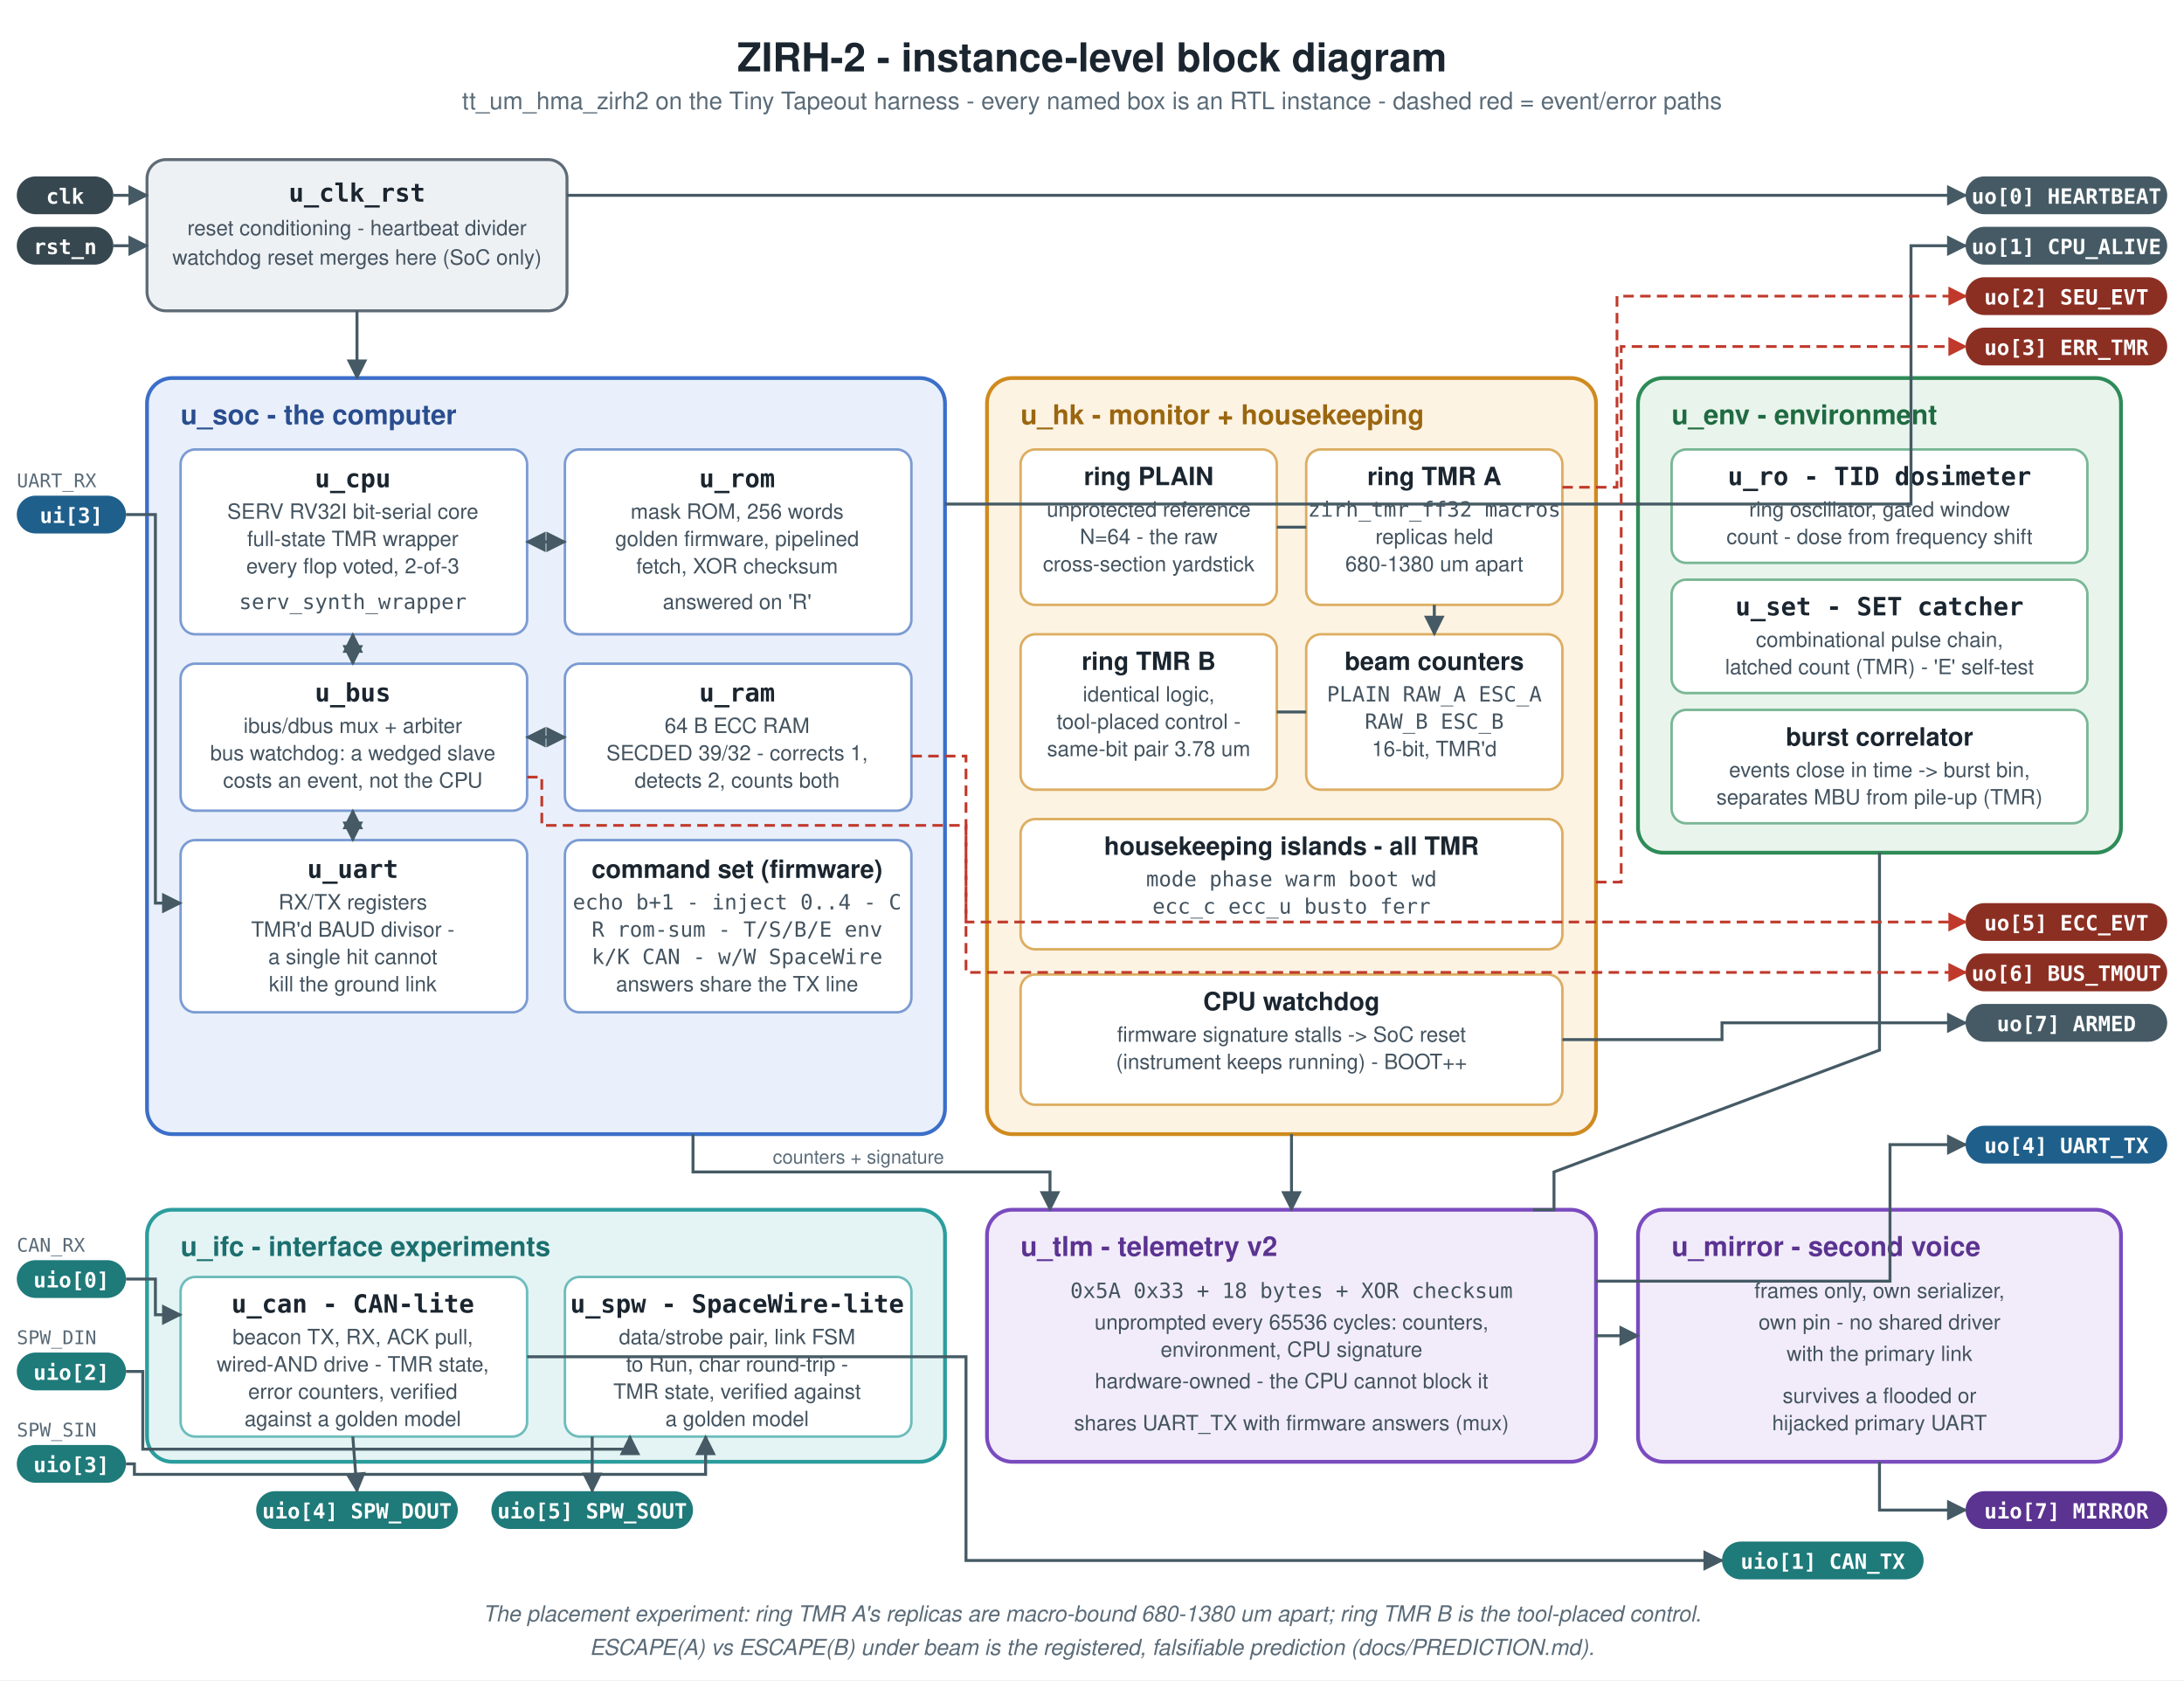
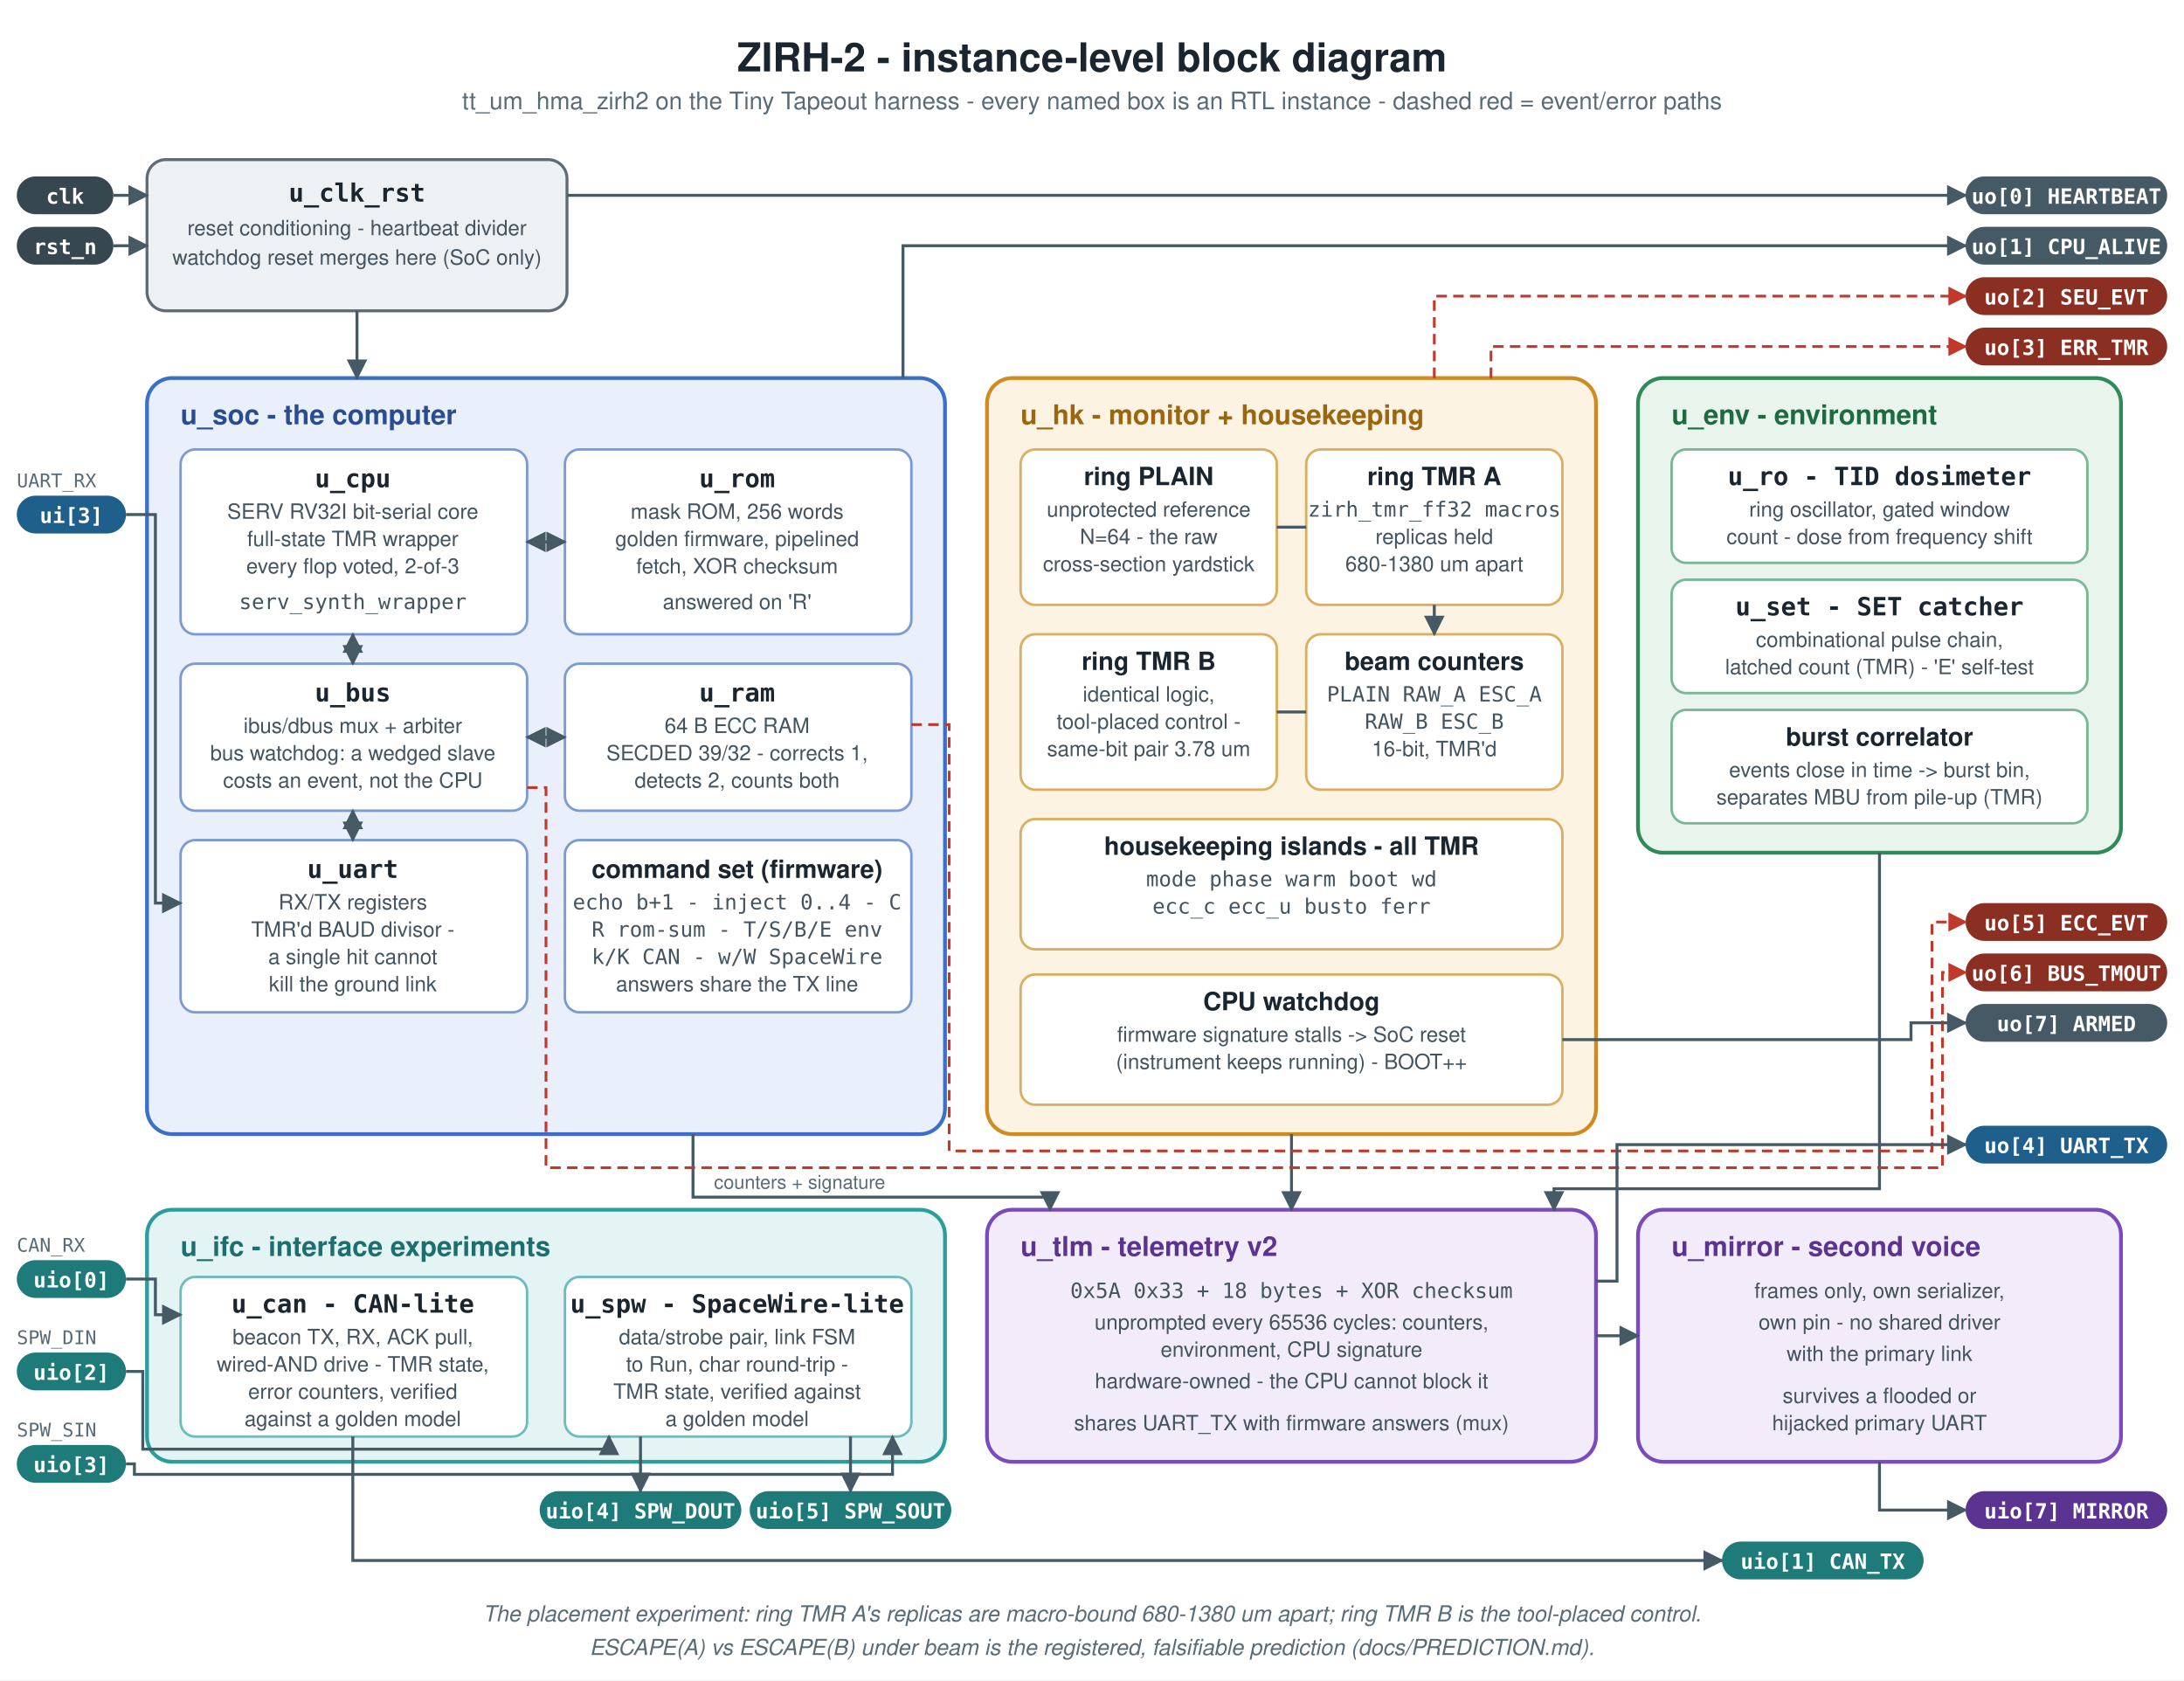
<svg xmlns="http://www.w3.org/2000/svg" viewBox="0 0 1040 800" font-family="-apple-system,'Segoe UI',Helvetica,Arial,sans-serif">
  <defs>
    <marker id="arr" viewBox="0 0 10 10" refX="9" refY="5" markerWidth="7" markerHeight="7" orient="auto-start-reverse">
      <path d="M0 0 L10 5 L0 10 z" fill="#455a64" />
    </marker>
    <marker id="arrE" viewBox="0 0 10 10" refX="9" refY="5" markerWidth="7" markerHeight="7" orient="auto-start-reverse">
      <path d="M0 0 L10 5 L0 10 z" fill="#c0392b" />
    </marker>
  </defs>
  <style>
    .bg      { fill: #ffffff; }
    .title   { font-size: 19px; font-weight: 700; fill: #1a252f; }
    .sub     { font-size: 11.5px; fill: #5a6b78; }
    .gtitle  { font-size: 13px; font-weight: 700; }
    .btitle  { font-size: 12px; font-weight: 600; fill: #1a252f; }
    .btext   { font-size: 10px; fill: #43535f; }
    .mono    { font-family: 'SFMono-Regular',Consolas,Menlo,monospace; }
    .pin     { font-size: 10px; font-weight: 600; fill: #ffffff; }
    .pinlbl  { font-size: 9px; fill: #5a6b78; }
    .wire    { stroke: #455a64; stroke-width: 1.4; fill: none; }
    .ewire   { stroke: #c0392b; stroke-width: 1.3; fill: none; stroke-dasharray: 5 3; }
    .note    { font-size: 10.5px; fill: #5a6b78; font-style: italic; }
  </style>
  <rect x="0" y="0" width="1040" height="800" class="bg" />
  <text x="520" y="34" text-anchor="middle" class="title">ZIRH-2 - instance-level block diagram</text>
  <text x="520" y="52" text-anchor="middle" class="sub">tt_um_hma_zirh2 on the Tiny Tapeout harness - every named box is an RTL instance - dashed red = event/error paths</text>
  <rect x="70" y="76" width="200" height="72" rx="9" fill="#eef1f4" stroke="#5f6b76" stroke-width="1.4" />
  <text x="170" y="96" text-anchor="middle" class="btitle mono">u_clk_rst</text>
  <text x="170" y="112" text-anchor="middle" class="btext">reset conditioning - heartbeat divider</text>
  <text x="170" y="126" text-anchor="middle" class="btext">watchdog reset merges here (SoC only)</text>
  <g class="mono">
    <rect x="8" y="84" width="46" height="18" rx="9" fill="#37474f" />
    <text x="31" y="97" text-anchor="middle" class="pin">clk</text>
    <rect x="8" y="108" width="46" height="18" rx="9" fill="#37474f" />
    <text x="31" y="121" text-anchor="middle" class="pin">rst_n</text>
    <text x="8" y="232" class="pinlbl">UART_RX</text>
    <rect x="8" y="236" width="52" height="18" rx="9" fill="#1f5f8b" />
    <text x="34" y="249" text-anchor="middle" class="pin">ui[3]</text>
    <text x="8" y="596" class="pinlbl">CAN_RX</text>
    <rect x="8" y="600" width="52" height="18" rx="9" fill="#1f7a7a" />
    <text x="34" y="613" text-anchor="middle" class="pin">uio[0]</text>
    <text x="8" y="640" class="pinlbl">SPW_DIN</text>
    <rect x="8" y="644" width="52" height="18" rx="9" fill="#1f7a7a" />
    <text x="34" y="657" text-anchor="middle" class="pin">uio[2]</text>
    <text x="8" y="684" class="pinlbl">SPW_SIN</text>
    <rect x="8" y="688" width="52" height="18" rx="9" fill="#1f7a7a" />
    <text x="34" y="701" text-anchor="middle" class="pin">uio[3]</text>
  </g>
  <path d="M54 93 L70 93" class="wire" marker-end="url(#arr)" />
  <path d="M54 117 L70 117" class="wire" marker-end="url(#arr)" />
  <rect x="70" y="180" width="380" height="360" rx="12" fill="#e9f0fb" stroke="#3b6fc9" stroke-width="1.8" />
  <text x="86" y="202" class="gtitle" fill="#2a4d8f">u_soc - the computer</text>
  <rect x="86" y="214" width="165" height="88" rx="7" fill="#ffffff" stroke="#7b9bd2" stroke-width="1.2" />
  <text x="168" y="232" text-anchor="middle" class="btitle mono">u_cpu</text>
  <text x="168" y="247" text-anchor="middle" class="btext">SERV RV32I bit-serial core</text>
  <text x="168" y="260" text-anchor="middle" class="btext">full-state TMR wrapper</text>
  <text x="168" y="273" text-anchor="middle" class="btext">every flop voted, 2-of-3</text>
  <text x="168" y="290" text-anchor="middle" class="btext mono">serv_synth_wrapper</text>
  <rect x="269" y="214" width="165" height="88" rx="7" fill="#ffffff" stroke="#7b9bd2" stroke-width="1.2" />
  <text x="351" y="232" text-anchor="middle" class="btitle mono">u_rom</text>
  <text x="351" y="247" text-anchor="middle" class="btext">mask ROM, 256 words</text>
  <text x="351" y="260" text-anchor="middle" class="btext">golden firmware, pipelined</text>
  <text x="351" y="273" text-anchor="middle" class="btext">fetch, XOR checksum</text>
  <text x="351" y="290" text-anchor="middle" class="btext">answered on 'R'</text>
  <rect x="86" y="316" width="165" height="70" rx="7" fill="#ffffff" stroke="#7b9bd2" stroke-width="1.2" />
  <text x="168" y="334" text-anchor="middle" class="btitle mono">u_bus</text>
  <text x="168" y="349" text-anchor="middle" class="btext">ibus/dbus mux + arbiter</text>
  <text x="168" y="362" text-anchor="middle" class="btext">bus watchdog: a wedged slave</text>
  <text x="168" y="375" text-anchor="middle" class="btext">costs an event, not the CPU</text>
  <rect x="269" y="316" width="165" height="70" rx="7" fill="#ffffff" stroke="#7b9bd2" stroke-width="1.2" />
  <text x="351" y="334" text-anchor="middle" class="btitle mono">u_ram</text>
  <text x="351" y="349" text-anchor="middle" class="btext">64 B ECC RAM</text>
  <text x="351" y="362" text-anchor="middle" class="btext">SECDED 39/32 - corrects 1,</text>
  <text x="351" y="375" text-anchor="middle" class="btext">detects 2, counts both</text>
  <rect x="86" y="400" width="165" height="82" rx="7" fill="#ffffff" stroke="#7b9bd2" stroke-width="1.2" />
  <text x="168" y="418" text-anchor="middle" class="btitle mono">u_uart</text>
  <text x="168" y="433" text-anchor="middle" class="btext">RX/TX registers</text>
  <text x="168" y="446" text-anchor="middle" class="btext">TMR'd BAUD divisor -</text>
  <text x="168" y="459" text-anchor="middle" class="btext">a single hit cannot</text>
  <text x="168" y="472" text-anchor="middle" class="btext">kill the ground link</text>
  <rect x="269" y="400" width="165" height="82" rx="7" fill="#ffffff" stroke="#7b9bd2" stroke-width="1.2" />
  <text x="351" y="418" text-anchor="middle" class="btitle">command set (firmware)</text>
  <text x="351" y="433" text-anchor="middle" class="btext mono">echo b+1 - inject 0..4 - C</text>
  <text x="351" y="446" text-anchor="middle" class="btext mono">R rom-sum - T/S/B/E env</text>
  <text x="351" y="459" text-anchor="middle" class="btext mono">k/K CAN - w/W SpaceWire</text>
  <text x="351" y="472" text-anchor="middle" class="btext">answers share the TX line</text>
  <path d="M251 258 L269 258" class="wire" marker-end="url(#arr)" marker-start="url(#arr)" />
  <path d="M168 302 L168 316" class="wire" marker-end="url(#arr)" marker-start="url(#arr)" />
  <path d="M251 351 L269 351" class="wire" marker-end="url(#arr)" marker-start="url(#arr)" />
  <path d="M168 386 L168 400" class="wire" marker-end="url(#arr)" marker-start="url(#arr)" />
  <path d="M60 245 L74 245 L74 430 L86 430" class="wire" marker-end="url(#arr)" />
  <path d="M170 148 L170 180" class="wire" marker-end="url(#arr)" />
  <rect x="470" y="180" width="290" height="360" rx="12" fill="#fdf3e3" stroke="#d08a1f" stroke-width="1.8" />
  <text x="486" y="202" class="gtitle" fill="#9a660f">u_hk - monitor + housekeeping</text>
  <rect x="486" y="214" width="122" height="74" rx="7" fill="#ffffff" stroke="#dcae62" stroke-width="1.2" />
  <text x="547" y="231" text-anchor="middle" class="btitle">ring PLAIN</text>
  <text x="547" y="246" text-anchor="middle" class="btext">unprotected reference</text>
  <text x="547" y="259" text-anchor="middle" class="btext">N=64 - the raw</text>
  <text x="547" y="272" text-anchor="middle" class="btext">cross-section yardstick</text>
  <rect x="622" y="214" width="122" height="74" rx="7" fill="#ffffff" stroke="#dcae62" stroke-width="1.2" />
  <text x="683" y="231" text-anchor="middle" class="btitle">ring TMR A</text>
  <text x="683" y="246" text-anchor="middle" class="btext mono">zirh_tmr_ff32 macros</text>
  <text x="683" y="259" text-anchor="middle" class="btext">replicas held</text>
  <text x="683" y="272" text-anchor="middle" class="btext">680-1380 um apart</text>
  <rect x="486" y="302" width="122" height="74" rx="7" fill="#ffffff" stroke="#dcae62" stroke-width="1.2" />
  <text x="547" y="319" text-anchor="middle" class="btitle">ring TMR B</text>
  <text x="547" y="334" text-anchor="middle" class="btext">identical logic,</text>
  <text x="547" y="347" text-anchor="middle" class="btext">tool-placed control -</text>
  <text x="547" y="360" text-anchor="middle" class="btext">same-bit pair 3.78 um</text>
  <rect x="622" y="302" width="122" height="74" rx="7" fill="#ffffff" stroke="#dcae62" stroke-width="1.2" />
  <text x="683" y="319" text-anchor="middle" class="btitle">beam counters</text>
  <text x="683" y="334" text-anchor="middle" class="btext mono">PLAIN RAW_A ESC_A</text>
  <text x="683" y="347" text-anchor="middle" class="btext mono">RAW_B ESC_B</text>
  <text x="683" y="360" text-anchor="middle" class="btext">16-bit, TMR'd</text>
  <rect x="486" y="390" width="258" height="62" rx="7" fill="#ffffff" stroke="#dcae62" stroke-width="1.2" />
  <text x="615" y="407" text-anchor="middle" class="btitle">housekeeping islands - all TMR</text>
  <text x="615" y="422" text-anchor="middle" class="btext mono">mode phase warm boot wd</text>
  <text x="615" y="435" text-anchor="middle" class="btext mono">ecc_c ecc_u busto ferr</text>
  <rect x="486" y="464" width="258" height="62" rx="7" fill="#ffffff" stroke="#dcae62" stroke-width="1.2" />
  <text x="615" y="481" text-anchor="middle" class="btitle">CPU watchdog</text>
  <text x="615" y="496" text-anchor="middle" class="btext">firmware signature stalls -&gt; SoC reset</text>
  <text x="615" y="509" text-anchor="middle" class="btext">(instrument keeps running) - BOOT++</text>
  <path d="M608 251 L622 251" class="wire" />
  <path d="M608 339 L622 339" class="wire" />
  <path d="M683 288 L683 302" class="wire" marker-end="url(#arr)" />
  <rect x="780" y="180" width="230" height="226" rx="12" fill="#e9f5ec" stroke="#2e8b57" stroke-width="1.8" />
  <text x="796" y="202" class="gtitle" fill="#1f6b41">u_env - environment</text>
  <rect x="796" y="214" width="198" height="54" rx="7" fill="#ffffff" stroke="#79b795" stroke-width="1.2" />
  <text x="895" y="231" text-anchor="middle" class="btitle mono">u_ro - TID dosimeter</text>
  <text x="895" y="246" text-anchor="middle" class="btext">ring oscillator, gated window</text>
  <text x="895" y="259" text-anchor="middle" class="btext">count - dose from frequency shift</text>
  <rect x="796" y="276" width="198" height="54" rx="7" fill="#ffffff" stroke="#79b795" stroke-width="1.2" />
  <text x="895" y="293" text-anchor="middle" class="btitle mono">u_set - SET catcher</text>
  <text x="895" y="308" text-anchor="middle" class="btext">combinational pulse chain,</text>
  <text x="895" y="321" text-anchor="middle" class="btext">latched count (TMR) - 'E' self-test</text>
  <rect x="796" y="338" width="198" height="54" rx="7" fill="#ffffff" stroke="#79b795" stroke-width="1.2" />
  <text x="895" y="355" text-anchor="middle" class="btitle">burst correlator</text>
  <text x="895" y="370" text-anchor="middle" class="btext">events close in time -&gt; burst bin,</text>
  <text x="895" y="383" text-anchor="middle" class="btext">separates MBU from pile-up (TMR)</text>
  <rect x="470" y="576" width="290" height="120" rx="12" fill="#f2ecfa" stroke="#7a4bbf" stroke-width="1.8" />
  <text x="486" y="598" class="gtitle" fill="#5b3391">u_tlm - telemetry v2</text>
  <text x="615" y="618" text-anchor="middle" class="btext mono">0x5A 0x33 + 18 bytes + XOR checksum</text>
  <text x="615" y="633" text-anchor="middle" class="btext">unprompted every 65536 cycles: counters,</text>
  <text x="615" y="646" text-anchor="middle" class="btext">environment, CPU signature</text>
  <text x="615" y="661" text-anchor="middle" class="btext">hardware-owned - the CPU cannot block it</text>
  <text x="615" y="681" text-anchor="middle" class="btext">shares UART_TX with firmware answers (mux)</text>
  <rect x="780" y="576" width="230" height="120" rx="12" fill="#f2ecfa" stroke="#7a4bbf" stroke-width="1.8" />
  <text x="796" y="598" class="gtitle" fill="#5b3391">u_mirror - second voice</text>
  <text x="895" y="618" text-anchor="middle" class="btext">frames only, own serializer,</text>
  <text x="895" y="633" text-anchor="middle" class="btext">own pin - no shared driver</text>
  <text x="895" y="648" text-anchor="middle" class="btext">with the primary link</text>
  <text x="895" y="668" text-anchor="middle" class="btext">survives a flooded or</text>
  <text x="895" y="681" text-anchor="middle" class="btext">hijacked primary UART</text>
  <rect x="70" y="576" width="380" height="120" rx="12" fill="#e4f4f4" stroke="#2b9d9d" stroke-width="1.8" />
  <text x="86" y="598" class="gtitle" fill="#1c6f6f">u_ifc - interface experiments</text>
  <rect x="86" y="608" width="165" height="76" rx="7" fill="#ffffff" stroke="#6fbcbc" stroke-width="1.2" />
  <text x="168" y="625" text-anchor="middle" class="btitle mono">u_can - CAN-lite</text>
  <text x="168" y="640" text-anchor="middle" class="btext">beacon TX, RX, ACK pull,</text>
  <text x="168" y="653" text-anchor="middle" class="btext">wired-AND drive - TMR state,</text>
  <text x="168" y="666" text-anchor="middle" class="btext">error counters, verified</text>
  <text x="168" y="679" text-anchor="middle" class="btext">against a golden model</text>
  <rect x="269" y="608" width="165" height="76" rx="7" fill="#ffffff" stroke="#6fbcbc" stroke-width="1.2" />
  <text x="351" y="625" text-anchor="middle" class="btitle mono">u_spw - SpaceWire-lite</text>
  <text x="351" y="640" text-anchor="middle" class="btext">data/strobe pair, link FSM</text>
  <text x="351" y="653" text-anchor="middle" class="btext">to Run, char round-trip -</text>
  <text x="351" y="666" text-anchor="middle" class="btext">TMR state, verified against</text>
  <text x="351" y="679" text-anchor="middle" class="btext">a golden model</text>
-   <path d="M330 540 L330 558 L500 558 L500 576" class="wire" marker-end="url(#arr)" />
-   <text x="368" y="554" class="pinlbl">counters + signature</text>
+   <path d="M330 540 L330 570 L500 570 L500 576" class="wire" marker-end="url(#arr)" />
+   <text x="340" y="566" class="pinlbl">counters + signature</text>
  <path d="M615 540 L615 576" class="wire" marker-end="url(#arr)" />
-   <path d="M895 406 L895 500 L740 558 L740 576 L730 576" class="wire" />
-   <path d="M895 406 L895 500 L760 540 L700 568 L700 576" class="wire" opacity="0" />
+   <path d="M895 406 L895 566 L740 566 L740 576" class="wire" marker-end="url(#arr)" />
  <path d="M760 636 L780 636" class="wire" marker-end="url(#arr)" />
  <path d="M60 609 L74 609 L74 626 L86 626" class="wire" marker-end="url(#arr)" />
-   <path d="M60 653 L68 653 L68 690 L300 690 L300 684" class="wire" marker-end="url(#arr)" />
-   <path d="M60 697 L64 697 L64 702 L336 702 L336 684" class="wire" marker-end="url(#arr)" />
+   <path d="M60 653 L68 653 L68 690 L290 690 L290 684" class="wire" marker-end="url(#arr)" />
+   <path d="M60 697 L64 697 L64 702 L425 702 L425 684" class="wire" marker-end="url(#arr)" />
  <g class="mono">
    <rect x="936" y="84" width="96" height="18" rx="9" fill="#455a64" />
    <text x="984" y="97" text-anchor="middle" class="pin">uo[0] HEARTBEAT</text>
    <rect x="936" y="108" width="96" height="18" rx="9" fill="#455a64" />
    <text x="984" y="121" text-anchor="middle" class="pin">uo[1] CPU_ALIVE</text>
    <rect x="936" y="132" width="96" height="18" rx="9" fill="#8c2f23" />
    <text x="984" y="145" text-anchor="middle" class="pin">uo[2] SEU_EVT</text>
    <rect x="936" y="156" width="96" height="18" rx="9" fill="#8c2f23" />
    <text x="984" y="169" text-anchor="middle" class="pin">uo[3] ERR_TMR</text>
    <rect x="936" y="430" width="96" height="18" rx="9" fill="#8c2f23" />
    <text x="984" y="443" text-anchor="middle" class="pin">uo[5] ECC_EVT</text>
    <rect x="936" y="454" width="96" height="18" rx="9" fill="#8c2f23" />
    <text x="984" y="467" text-anchor="middle" class="pin">uo[6] BUS_TMOUT</text>
    <rect x="936" y="478" width="96" height="18" rx="9" fill="#455a64" />
    <text x="984" y="491" text-anchor="middle" class="pin">uo[7] ARMED</text>
    <rect x="936" y="536" width="96" height="18" rx="9" fill="#1f5f8b" />
    <text x="984" y="549" text-anchor="middle" class="pin">uo[4] UART_TX</text>
    <rect x="936" y="710" width="96" height="18" rx="9" fill="#5b3391" />
    <text x="984" y="723" text-anchor="middle" class="pin">uio[7] MIRROR</text>
    <rect x="820" y="734" width="96" height="18" rx="9" fill="#1f7a7a" />
    <text x="868" y="747" text-anchor="middle" class="pin">uio[1] CAN_TX</text>
-     <rect x="122" y="710" width="96" height="18" rx="9" fill="#1f7a7a" />
-     <text x="170" y="723" text-anchor="middle" class="pin">uio[4] SPW_DOUT</text>
-     <rect x="234" y="710" width="96" height="18" rx="9" fill="#1f7a7a" />
-     <text x="282" y="723" text-anchor="middle" class="pin">uio[5] SPW_SOUT</text>
+     <rect x="257" y="710" width="96" height="18" rx="9" fill="#1f7a7a" />
+     <text x="305" y="723" text-anchor="middle" class="pin">uio[4] SPW_DOUT</text>
+     <rect x="357" y="710" width="96" height="18" rx="9" fill="#1f7a7a" />
+     <text x="405" y="723" text-anchor="middle" class="pin">uio[5] SPW_SOUT</text>
  </g>
  <path d="M270 93 L936 93" class="wire" marker-end="url(#arr)" />
-   <path d="M450 240 L910 240 L910 117 L936 117" class="wire" marker-end="url(#arr)" />
-   <path d="M744 232 L770 232 L770 141 L936 141" class="ewire" marker-end="url(#arrE)" />
-   <path d="M760 420 L772 420 L772 165 L936 165" class="ewire" marker-end="url(#arrE)" />
-   <path d="M434 360 L460 360 L460 439 L936 439" class="ewire" marker-end="url(#arrE)" />
-   <path d="M251 370 L258 370 L258 393 L460 393 L460 463 L936 463" class="ewire" marker-end="url(#arrE)" />
-   <path d="M744 495 L820 495 L820 487 L936 487" class="wire" marker-end="url(#arr)" />
-   <path d="M760 610 L900 610 L900 545 L936 545" class="wire" marker-end="url(#arr)" />
+   <path d="M430 180 L430 117 L936 117" class="wire" marker-end="url(#arr)" />
+   <path d="M683 180 L683 141 L936 141" class="ewire" marker-end="url(#arrE)" />
+   <path d="M710 180 L710 165 L936 165" class="ewire" marker-end="url(#arrE)" />
+   <path d="M434 345 L452 345 L452 548 L920 548 L920 439 L936 439" class="ewire" marker-end="url(#arrE)" />
+   <path d="M251 375 L260 375 L260 556 L925 556 L925 463 L936 463" class="ewire" marker-end="url(#arrE)" />
+   <path d="M744 495 L910 495 L910 487 L936 487" class="wire" marker-end="url(#arr)" />
+   <path d="M760 610 L770 610 L770 545 L936 545" class="wire" marker-end="url(#arr)" />
  <path d="M895 696 L895 719 L936 719" class="wire" marker-end="url(#arr)" />
-   <path d="M168 684 L168 700 L145 700 L145 719 L122 719" class="wire" opacity="0" />
-   <path d="M168 684 L170 710" class="wire" marker-end="url(#arr)" />
-   <path d="M282 684 L282 710" class="wire" marker-end="url(#arr)" />
-   <path d="M251 670 L868 734" class="wire" opacity="0" />
-   <path d="M251 646 L460 646 L460 743 L820 743" class="wire" marker-end="url(#arr)" />
+   <path d="M168 684 L168 743 L820 743" class="wire" marker-end="url(#arr)" />
+   <path d="M305 684 L305 710" class="wire" marker-end="url(#arr)" />
+   <path d="M405 684 L405 710" class="wire" marker-end="url(#arr)" />
  <text x="520" y="772" text-anchor="middle" class="note">The placement experiment: ring TMR A's replicas are macro-bound 680-1380 um apart; ring TMR B is the tool-placed control.</text>
  <text x="520" y="788" text-anchor="middle" class="note">ESCAPE(A) vs ESCAPE(B) under beam is the registered, falsifiable prediction (docs/PREDICTION.md).</text>
</svg>
